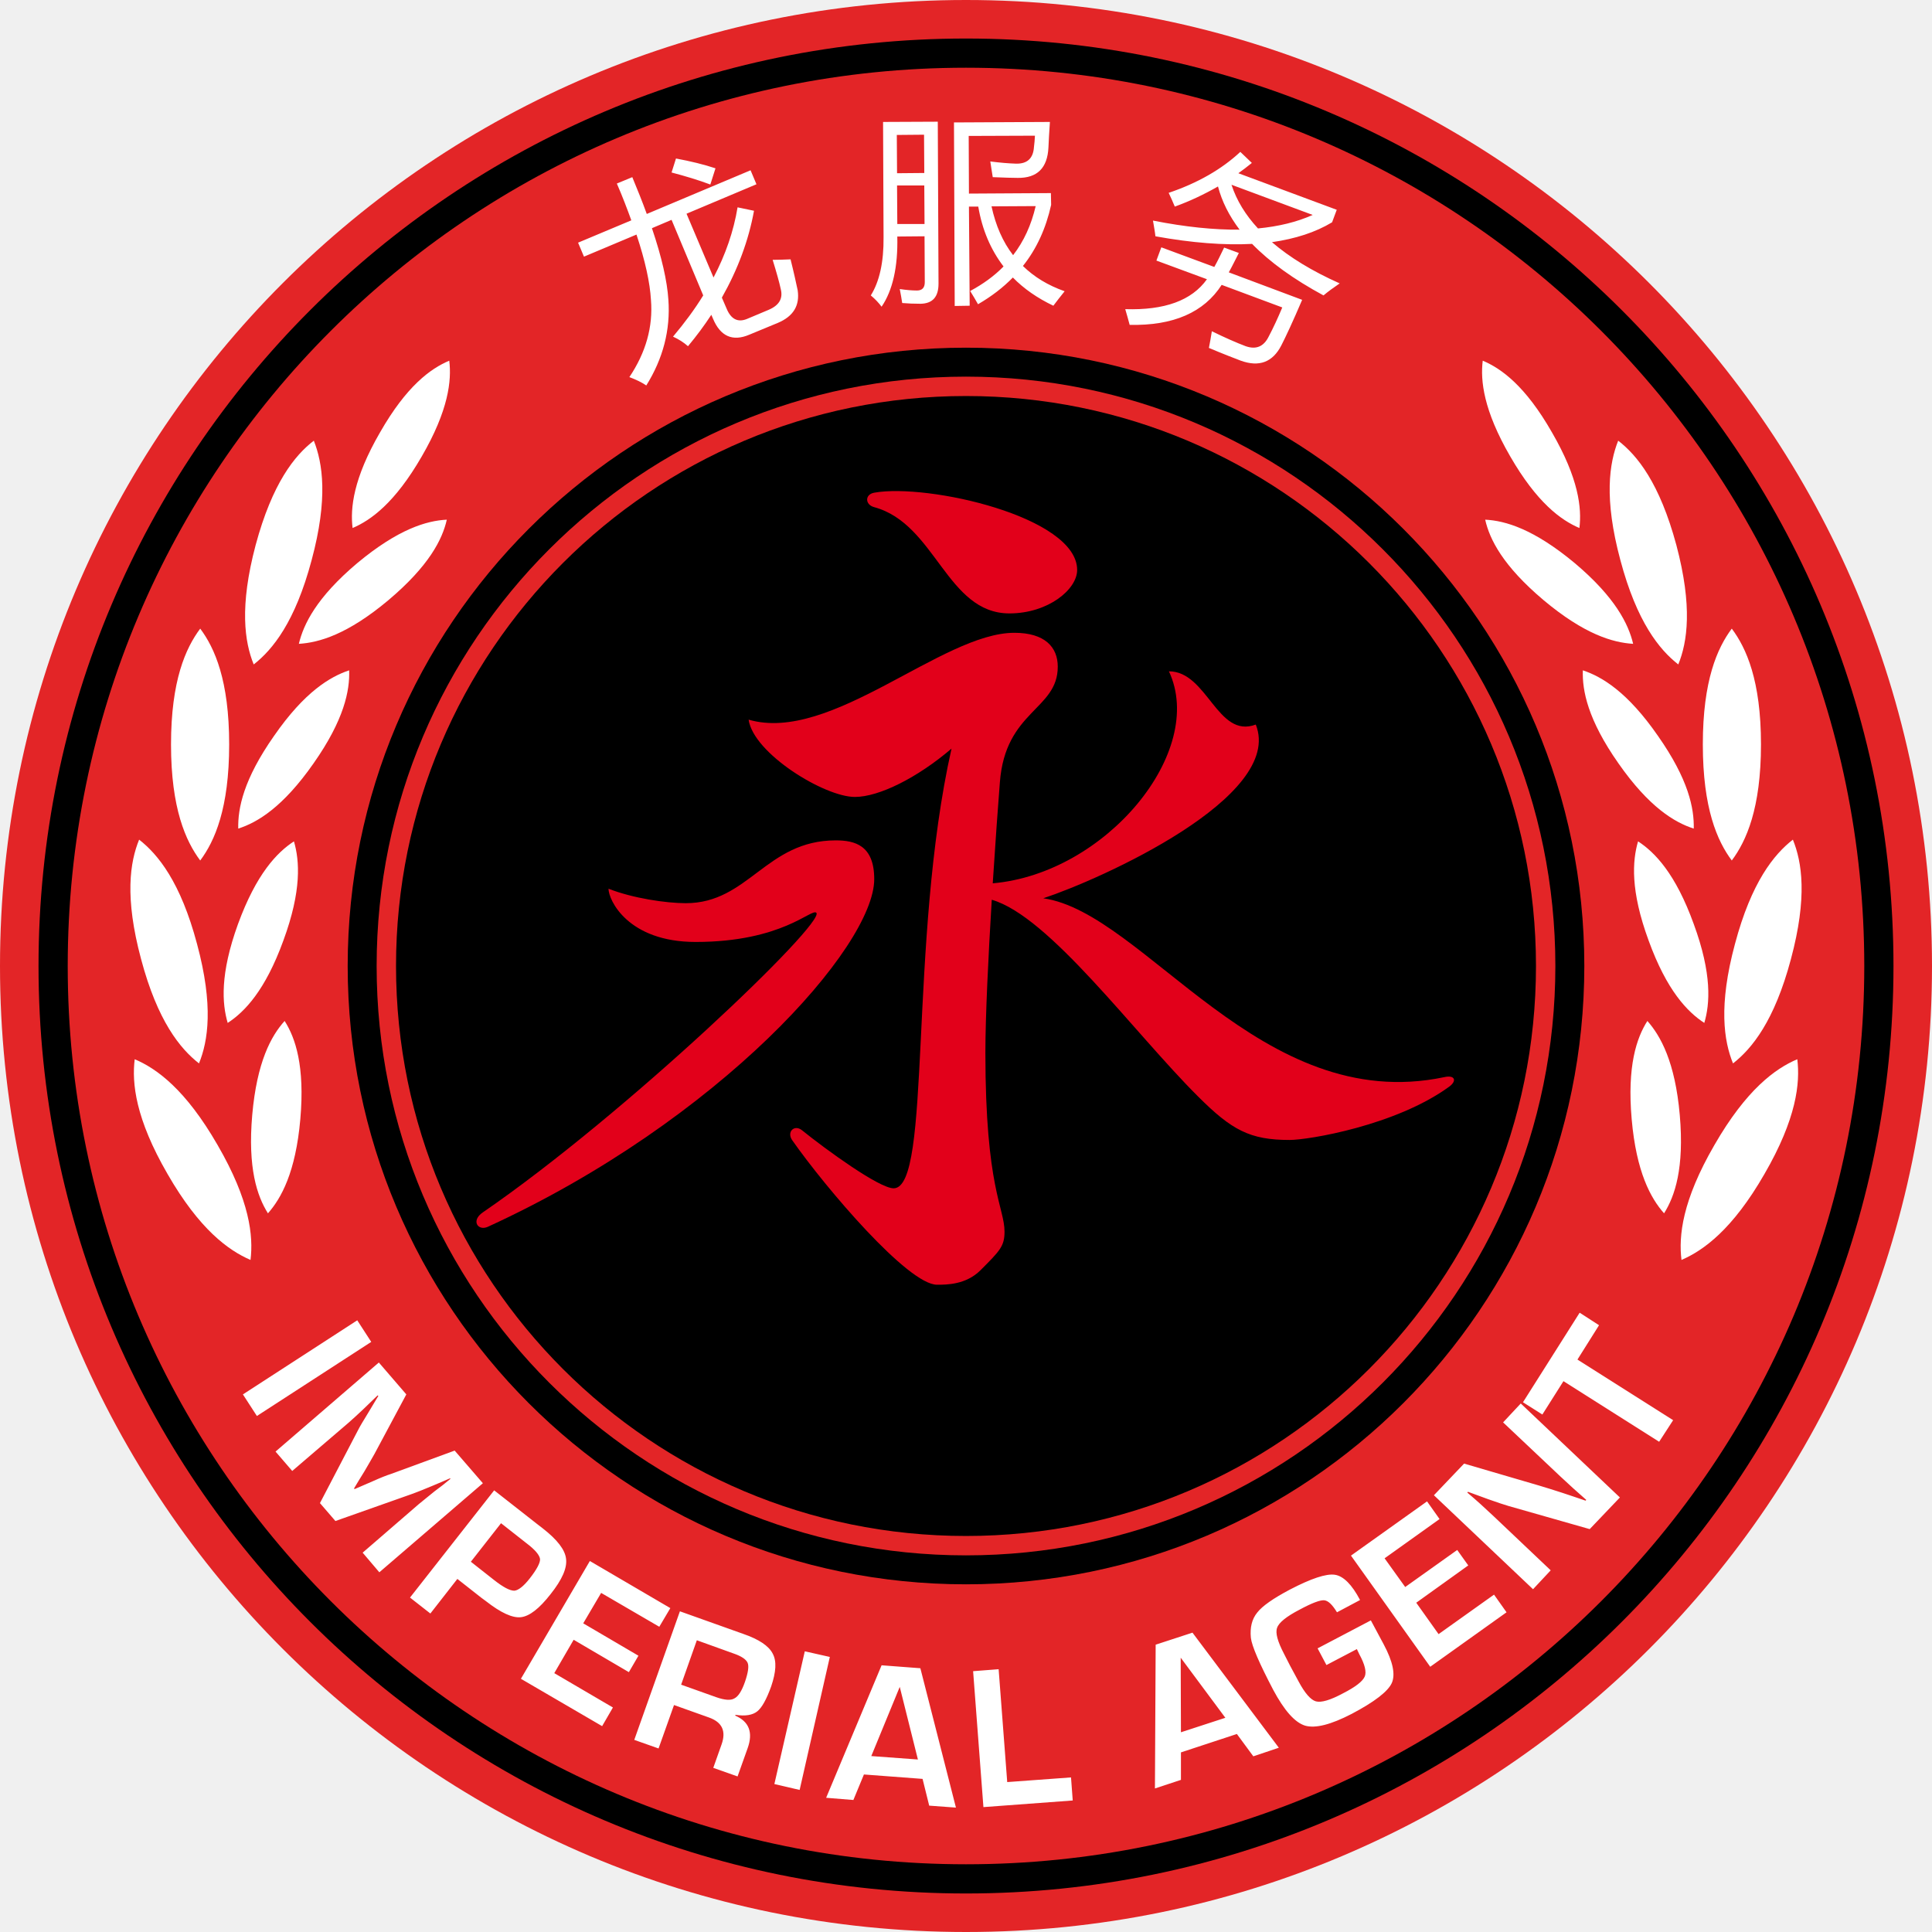
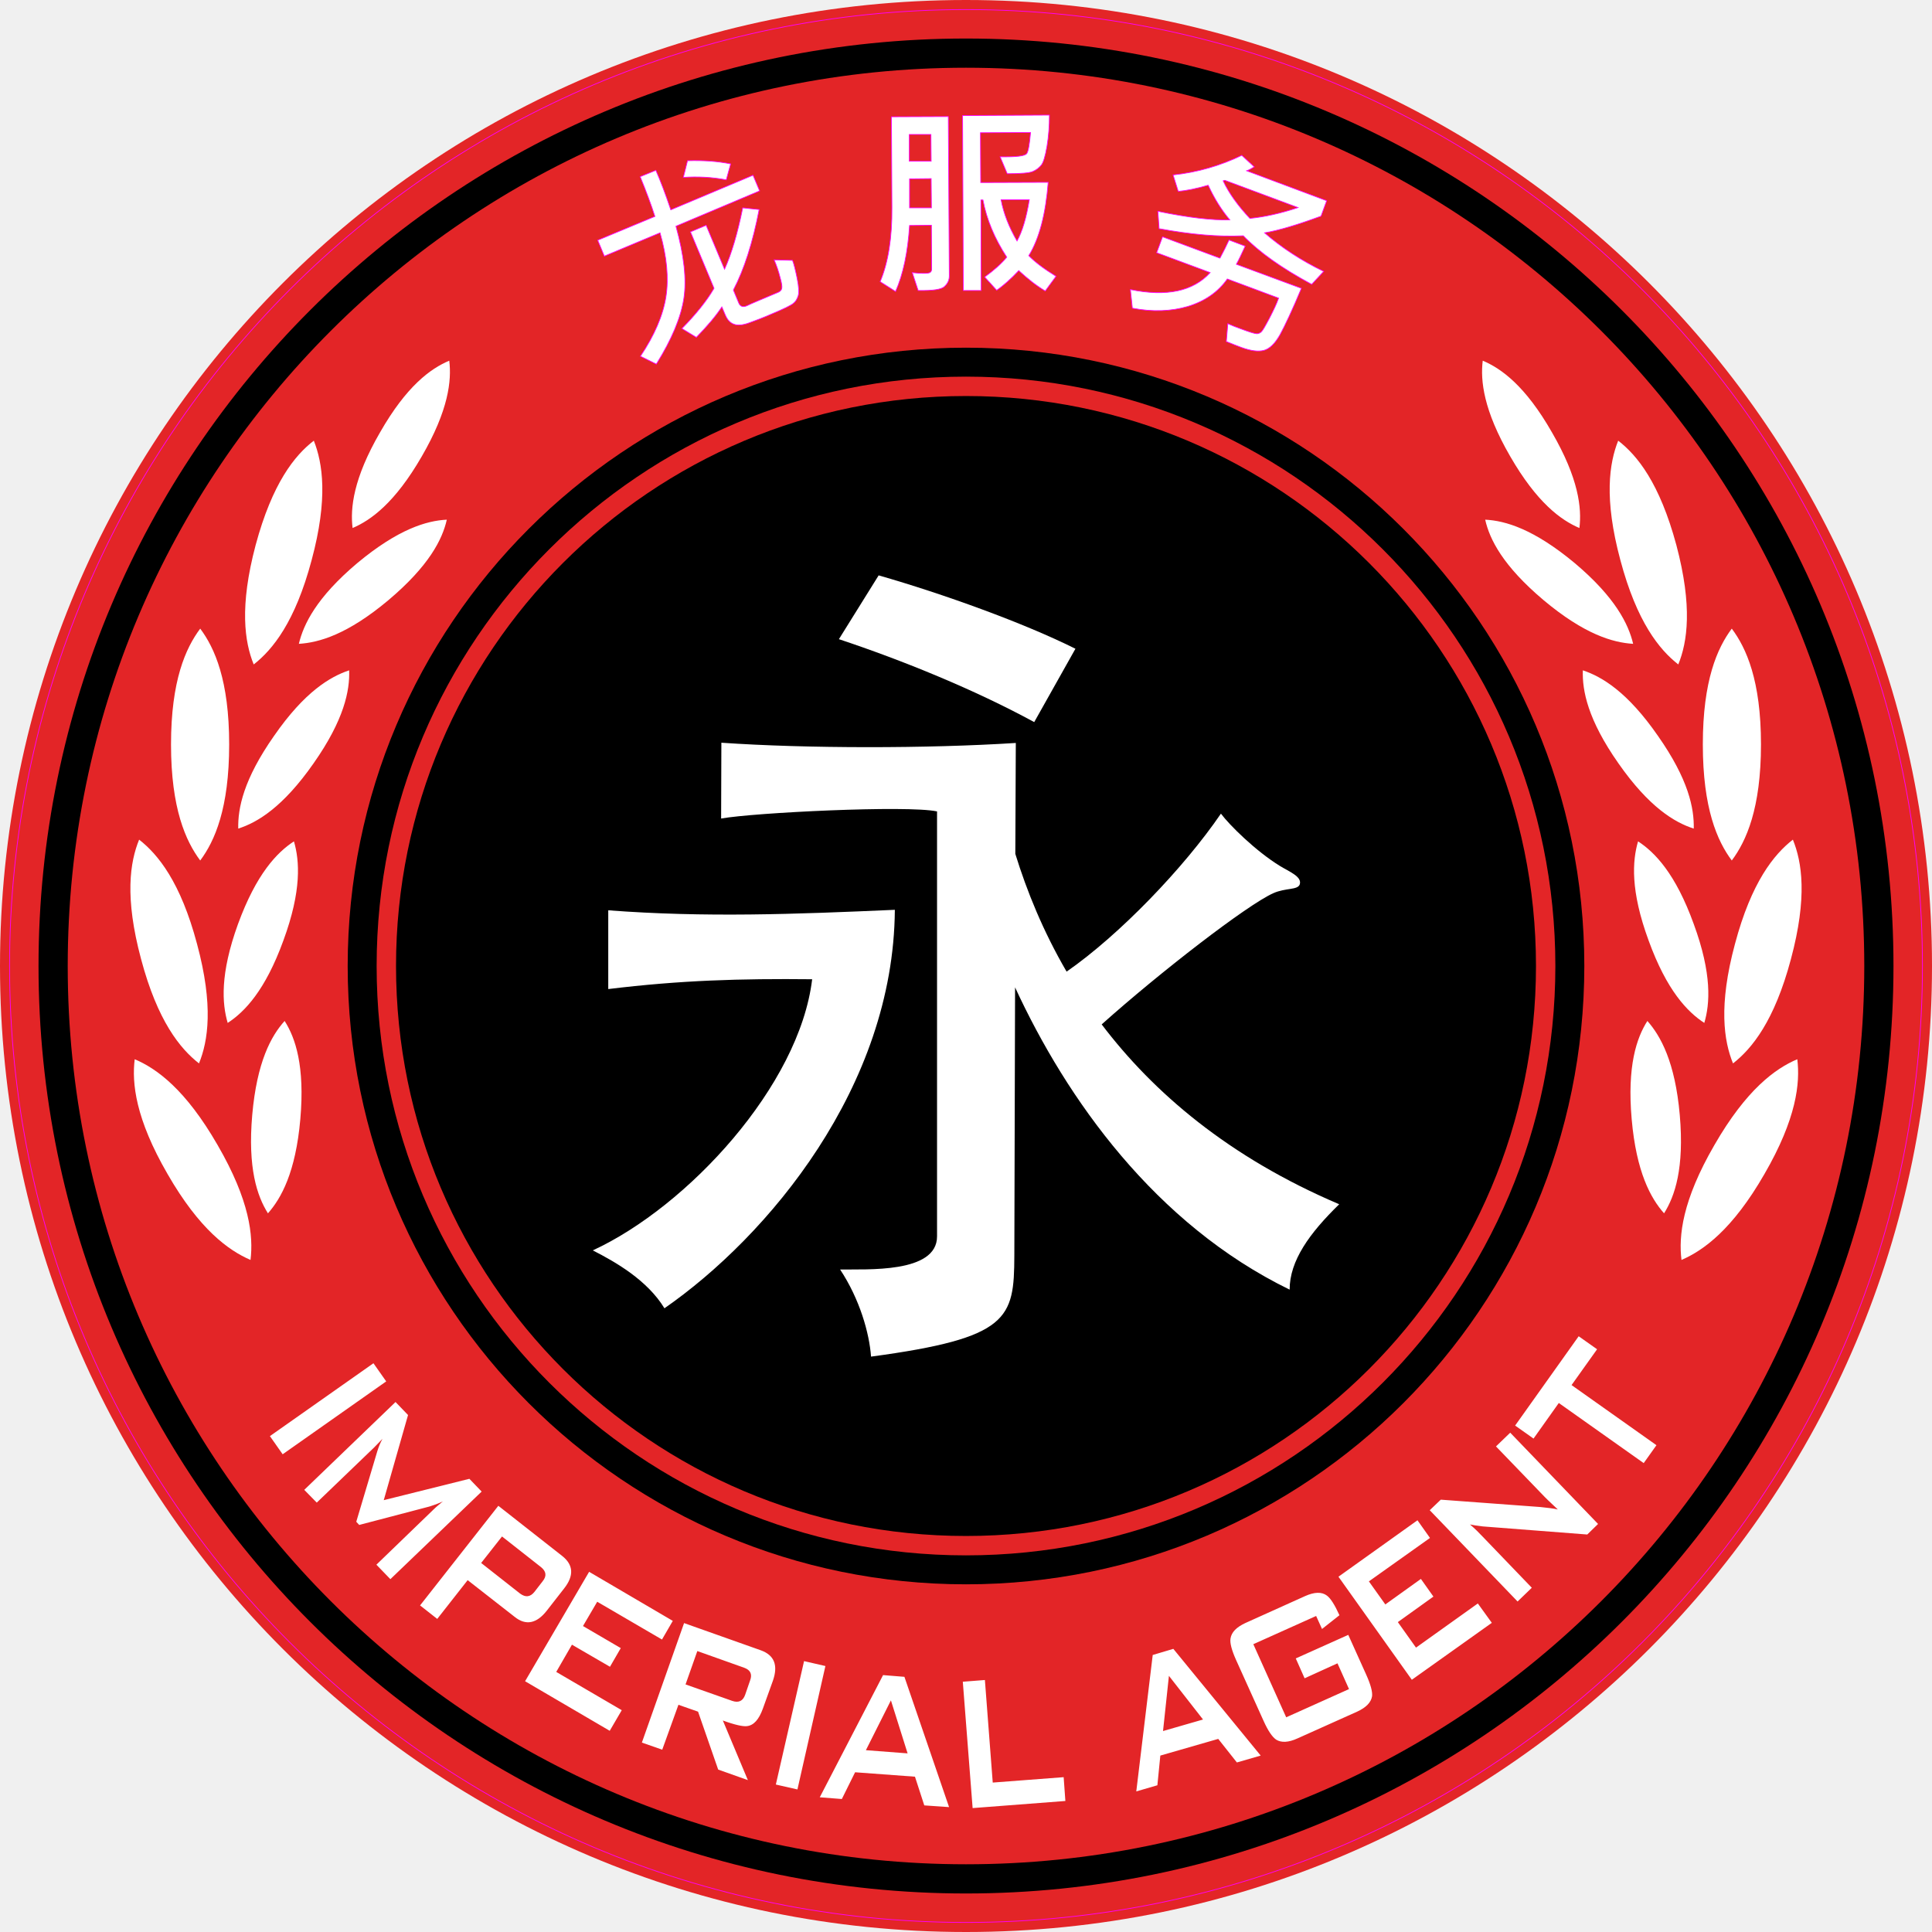
- <svg xmlns="http://www.w3.org/2000/svg" xml:space="preserve" width="7.874in" height="7.874in" version="1.1" style="clip-rule:evenodd;fill-rule:evenodd;image-rendering:optimizeQuality;shape-rendering:geometricPrecision;text-rendering:geometricPrecision" viewBox="0 0 7874.001 7874.001" id="svg3657">
-   <defs id="defs3659">
-     <style type="text/css" id="style3661">
+ <svg xmlns="http://www.w3.org/2000/svg" xml:space="preserve" width="7.874in" height="7.874in" version="1.1" style="clip-rule:evenodd;fill-rule:evenodd;image-rendering:optimizeQuality;shape-rendering:geometricPrecision;text-rendering:geometricPrecision" viewBox="0 0 7874.001 7874.001" id="svg6011">
+   <defs id="defs6013">
+     <style type="text/css" id="style6015">
+     .str0 {stroke:fuchsia;stroke-width:3}
    .fil3 {fill:none}
+     .fil5 {fill:none;fill-rule:nonzero}
    .fil1 {fill:black}
-     .fil5 {fill:#E2001A}
    .fil0 {fill:#E32527}
-     .fil4 {fill:white}
-     .fil2 {fill:white;fill-rule:nonzero}
+     .fil2 {fill:white}
+     .fil4 {fill:white;fill-rule:nonzero}
   </style>
  </defs>
  <g id="Layer_x0020_1" transform="translate(3937,-7063)">
-     <circle class="fil0" cy="11000" r="3937" id="circle3665" cx="0" style="fill:#e32527" />
-     <circle class="fil1" cy="11000" r="3780" id="circle3667" cx="0" style="fill:#000000" />
-     <circle class="fil0" cy="11000" r="3661" id="circle3669" cx="0" style="fill:#e32527" />
-     <circle class="fil1" cy="11000" r="2520" id="circle3671" cx="0" style="fill:#000000" />
-     <circle class="fil0" cy="11000" r="2402" id="circle3673" cx="0" style="fill:#e32527" />
-     <circle class="fil1" cy="11000" r="2323" id="circle3675" cx="0" style="fill:#000000" />
-     <path class="fil2" d="m -1194,8435 c 47,-56 88,-111 123,-168 l -129,-308 -80,34 c 40,118 62,215 67,291 9,124 -22,241 -90,350 -19,-13 -42,-24 -69,-34 67,-100 97,-205 88,-315 -4,-69 -23,-158 -59,-266 l -214,90 -24,-57 217,-91 c -17,-47 -36,-97 -59,-150 l 63,-26 c 22,53 42,103 59,150 l 423,-178 24,57 -285,120 110,260 c 49,-93 82,-189 98,-286 l 67,14 c -22,121 -66,239 -131,354 l 19,44 c 18,44 46,58 83,43 l 88,-37 c 43,-18 60,-46 50,-85 -6,-28 -17,-67 -33,-119 24,0 48,-1 73,-2 14,56 23,98 29,126 9,62 -17,106 -81,133 l -116,48 c -68,29 -118,7 -148,-65 l -7,-16 c -28,43 -60,86 -95,128 -17,-15 -37,-28 -61,-39 z m -6,-669 18,-57 c 59,11 113,24 161,40 l -21,66 c -48,-18 -101,-34 -158,-49 z m 1151,-204 391,-2 c -3,44 -5,78 -6,104 -4,84 -46,125 -125,124 -21,0 -55,-1 -102,-3 -3,-21 -7,-42 -10,-64 39,5 74,8 105,9 45,1 70,-21 73,-68 2,-14 3,-29 4,-46 l -270,1 1,235 334,-2 1,48 c -21,95 -59,179 -115,249 46,45 102,79 170,103 -18,22 -33,42 -46,59 -65,-31 -120,-69 -165,-115 -40,41 -87,77 -142,109 -10,-18 -21,-36 -32,-54 52,-28 98,-61 136,-100 -52,-68 -87,-149 -103,-244 l -38,0 3,404 -61,1 -3,-748 z m -289,-2 223,-1 3,660 c 0,54 -24,81 -73,82 -27,0 -52,-1 -75,-3 -2,-16 -6,-35 -10,-57 27,4 50,6 70,6 21,0 32,-11 32,-34 l -1,-187 -111,1 c 3,124 -19,220 -64,286 -12,-16 -26,-31 -44,-46 35,-56 53,-135 52,-237 l -2,-470 z m 622,343 -180,1 c 17,78 46,145 88,199 44,-57 74,-123 92,-200 z m -564,73 111,0 -1,-157 -111,0 1,157 z m 109,-364 -111,1 1,156 111,-1 -1,-156 z m 1289,70 47,45 c -18,15 -37,29 -55,42 l 401,149 -19,51 c -68,41 -149,67 -245,81 72,62 164,118 276,168 -25,17 -47,33 -66,49 -122,-66 -219,-136 -291,-210 -114,6 -245,-4 -394,-31 -2,-19 -6,-40 -10,-64 131,26 249,38 353,37 -43,-57 -72,-115 -88,-176 -56,32 -115,60 -176,82 -9,-21 -17,-40 -25,-56 118,-40 216,-96 292,-167 z m -322,389 216,80 c 13,-23 26,-50 40,-79 l 60,22 c -15,29 -28,56 -41,79 l 299,112 c -38,89 -67,151 -85,186 -35,68 -90,89 -165,62 -29,-11 -73,-28 -130,-52 4,-20 8,-43 12,-68 55,27 101,47 138,61 43,15 74,1 94,-40 19,-36 37,-75 55,-118 l -247,-92 c -72,112 -197,167 -375,163 -6,-21 -11,-42 -18,-64 160,5 271,-35 333,-122 l -206,-76 20,-54 z m 617,-132 -331,-123 c 21,64 57,123 108,178 84,-8 158,-26 223,-55 z" id="path3677" style="fill:#ffffff;fill-rule:nonzero" />
-     <circle class="fil3" cy="11000" r="3898" id="circle3679" cx="0" style="fill:none" />
-     <circle class="fil3" cy="11000" r="3898" id="circle3681" cx="0" style="fill:none" />
-     <path class="fil4" d="m -2500,9215 c 75,-32 173,-103 282,-292 109,-188 122,-309 112,-390 -76,32 -174,103 -282,292 -109,188 -122,309 -112,390 z m -416,2983 c 12,-98 -3,-242 -134,-468 -130,-226 -248,-312 -338,-350 -12,97 3,242 134,468 130,226 248,311 338,350 z m 139,-974 c 44,69 83,184 64,400 -19,217 -78,323 -132,384 -44,-70 -83,-184 -64,-401 19,-216 77,-322 132,-383 z m -349,173 c 37,-91 60,-235 -8,-487 -67,-252 -159,-365 -236,-425 -37,91 -60,234 8,487 67,252 159,365 236,425 z m 387,-905 c 23,79 32,200 -43,404 -74,204 -158,291 -227,336 -23,-78 -32,-199 42,-403 75,-205 159,-292 228,-337 z m -382,78 c 59,-79 118,-212 118,-473 0,-261 -59,-393 -118,-472 -59,79 -119,211 -119,472 0,261 60,394 119,473 z m 607,-775 c 3,82 -20,201 -145,379 -125,179 -229,241 -307,266 -2,-82 21,-200 146,-378 124,-179 228,-241 306,-267 z m -389,-24 c 77,-60 169,-173 236,-425 68,-252 45,-396 9,-487 -78,60 -169,173 -237,425 -67,252 -45,396 -8,487 z m 787,-590 c -18,80 -72,188 -238,328 -167,140 -283,173 -365,178 19,-80 72,-189 238,-329 167,-139 283,-173 365,-177 z" id="path3683" style="fill:#ffffff" />
-     <path class="fil4" d="m 2500,9215 c -75,-32 -173,-103 -282,-292 -109,-188 -122,-309 -112,-390 76,32 174,103 282,292 109,188 122,309 112,390 z m 416,2983 c -12,-98 3,-242 134,-468 130,-226 248,-312 338,-350 12,97 -3,242 -134,468 -130,226 -248,311 -338,350 z m -139,-974 c -44,69 -83,184 -64,400 19,217 78,323 132,384 44,-70 83,-184 64,-401 -19,-216 -78,-322 -132,-383 z m 349,173 c -37,-91 -60,-235 8,-487 67,-252 159,-365 236,-425 37,91 60,234 -8,487 -67,252 -159,365 -236,425 z m -387,-905 c -23,79 -32,200 43,404 74,204 158,291 227,336 23,-78 32,-199 -43,-403 -74,-205 -158,-292 -227,-337 z m 382,78 c -59,-79 -118,-212 -118,-473 0,-261 59,-393 118,-472 59,79 119,211 119,472 0,261 -60,394 -119,473 z m -607,-775 c -3,82 20,201 145,379 125,179 229,241 307,266 2,-82 -21,-200 -146,-378 -124,-179 -228,-241 -306,-267 z m 389,-24 c -77,-60 -169,-173 -236,-425 -68,-252 -45,-396 -9,-487 78,60 169,173 237,425 67,252 45,396 8,487 z m -787,-590 c 18,80 72,188 238,328 167,140 283,173 365,178 -19,-80 -72,-189 -238,-329 -167,-139 -283,-173 -365,-177 z" id="path3685" style="fill:#ffffff" />
-     <path class="fil2" d="m -2424,12532 -466,302 -57,-88 466,-302 57,88 z m 455,576 -422,363 -68,-80 229,-198 c 19,-15 40,-33 64,-52 l 33,-25 32,-26 -2,-2 -37,16 -38,16 c -33,14 -59,24 -75,30 l -317,112 -63,-73 155,-297 c 8,-16 22,-39 41,-70 l 21,-35 21,-35 -3,-2 -29,28 -29,28 c -23,22 -43,40 -60,55 l -230,197 -68,-79 421,-363 112,130 -130,243 c -10,17 -23,41 -41,71 l -21,34 -21,35 2,3 37,-16 37,-16 c 31,-14 56,-24 75,-30 l 259,-95 115,133 z m -297,466 343,-437 176,138 22,17 c 59,46 91,87 95,124 5,37 -16,85 -63,144 -46,59 -86,90 -121,94 -34,4 -82,-18 -142,-65 l -19,-14 -98,-77 -110,141 -83,-65 z m 248,-146 94,74 c 38,30 65,44 83,44 16,-1 38,-18 63,-50 29,-37 43,-64 42,-79 -2,-16 -20,-38 -56,-65 l -103,-81 -123,157 z m 531,127 -73,124 225,132 -39,67 -225,-132 -79,136 239,140 -44,76 -331,-193 281,-480 328,192 -45,76 -237,-138 z m 135,599 186,-524 258,92 c 64,22 104,49 120,80 17,31 14,75 -6,134 -19,53 -38,87 -57,102 -19,15 -48,20 -88,14 l -2,3 c 57,24 74,69 51,133 l -41,115 -99,-35 34,-96 c 19,-54 2,-90 -51,-109 l -143,-51 -63,177 -99,-35 z m 191,-225 143,51 c 34,12 59,14 74,5 16,-8 30,-30 43,-67 13,-38 17,-64 11,-78 -6,-14 -25,-27 -57,-38 l -150,-54 -64,181 z m 606,-113 -123,542 -103,-24 124,-541 102,23 z m 378,497 -239,-18 -43,104 -111,-9 226,-540 158,12 145,568 -109,-8 -27,-109 z m -19,-79 -74,-296 -116,282 190,14 z m 329,-368 35,460 260,-19 7,94 -364,27 -42,-554 104,-8 z m 971,264 -228,75 0,112 -106,35 3,-586 150,-49 352,469 -104,35 -67,-91 z m -47,-66 -182,-245 1,304 181,-59 z m 376,-283 217,-114 52,97 c 38,71 49,124 33,159 -16,34 -70,76 -163,125 -85,44 -148,60 -190,48 -42,-13 -85,-62 -130,-146 -56,-107 -87,-178 -91,-212 -4,-42 4,-76 26,-103 21,-27 66,-58 132,-93 88,-46 149,-66 184,-61 35,5 70,40 103,103 l -94,50 c -19,-31 -36,-48 -53,-49 -16,-1 -49,11 -99,38 -54,28 -85,53 -92,74 -8,21 2,56 28,106 l 25,49 34,63 c 26,49 50,76 71,82 22,6 59,-5 111,-33 51,-26 80,-49 88,-68 8,-18 1,-49 -22,-91 l -10,-21 -124,65 -36,-68 z m 273,-367 84,117 212,-151 45,63 -212,152 91,128 226,-161 51,72 -311,222 -323,-453 310,-221 51,72 -224,160 z m 555,-631 404,383 -123,129 -330,-94 c -17,-5 -45,-14 -84,-28 l -41,-15 -41,-15 -3,3 28,24 27,24 54,50 231,219 -72,77 -404,-383 123,-129 304,89 c 27,8 59,18 96,30 l 48,16 47,16 3,-3 -27,-24 -27,-24 -52,-48 -233,-220 72,-77 z m 231,-179 390,247 -57,88 -390,-247 -86,136 -79,-50 231,-365 79,51 -88,140 z" id="path3687" style="fill:#ffffff;fill-rule:nonzero" />
-     <path class="fil5" d="m -886,9996 c 335,98 788,-354 1083,-354 125,0 177,59 177,138 0,177 -214,178 -236,472 -7,87 -18,241 -29,411 461,-40 872,-536 718,-864 157,0 197,276 354,217 118,295 -635,632 -866,708 413,59 886,886 1634,729 44,-10 53,15 20,39 -217,158 -573,217 -650,217 -162,0 -236,-40 -374,-178 -262,-261 -605,-733 -840,-801 -14,230 -26,476 -26,624 0,552 78,630 78,729 0,59 -19,78 -98,157 -59,59 -138,59 -177,59 -118,0 -453,-393 -591,-590 -22,-33 9,-64 40,-40 98,79 315,237 374,237 157,0 59,-1004 236,-1792 -138,118 -295,197 -394,197 -124,0 -413,-177 -433,-315 z m -571,689 c 99,39 235,59 315,59 256,0 327,-256 611,-256 78,0 157,20 157,158 0,275 -630,984 -1575,1417 -40,18 -70,-25 -20,-59 584,-401 1398,-1181 1359,-1221 -20,-19 -138,119 -492,119 -276,0 -355,-171 -355,-217 z M -374,9071 c 217,-39 827,98 827,315 0,79 -118,177 -276,177 -256,0 -300,-365 -551,-433 -38,-10 -39,-52 0,-59 z" id="path3689" style="fill:#e2001a" />
+     <circle class="fil0" cy="11000" r="3937" id="circle6019" cx="0" style="fill:#e32527" />
+     <circle class="fil1" cy="11000" r="3780" id="circle6021" cx="0" style="fill:#000000" />
+     <circle class="fil0" cy="11000" r="3661" id="circle6023" cx="0" style="fill:#e32527" />
+     <circle class="fil1" cy="11000" r="2520" id="circle6025" cx="0" style="fill:#000000" />
+     <circle class="fil0" cy="11000" r="2402" id="circle6027" cx="0" style="fill:#e32527" />
+     <circle class="fil1" cy="11000" r="2323" id="circle6029" cx="0" style="fill:#000000" />
+     <path class="fil2" d="m -2500,9215 c 75,-32 173,-103 282,-292 109,-188 122,-309 112,-390 -76,32 -174,103 -282,292 -109,188 -122,309 -112,390 z m -416,2983 c 12,-98 -3,-242 -134,-468 -130,-226 -248,-312 -338,-350 -12,97 3,242 134,468 130,226 248,311 338,350 z m 139,-974 c 44,69 83,184 64,400 -19,217 -78,323 -132,384 -44,-70 -83,-184 -64,-401 19,-216 77,-322 132,-383 z m -349,173 c 37,-91 60,-235 -8,-487 -67,-252 -159,-365 -236,-425 -37,91 -60,234 8,487 67,252 159,365 236,425 z m 387,-905 c 23,79 32,200 -43,404 -74,204 -158,291 -227,336 -23,-78 -32,-199 42,-403 75,-205 159,-292 228,-337 z m -382,78 c 59,-79 118,-212 118,-473 0,-261 -59,-393 -118,-472 -59,79 -119,211 -119,472 0,261 60,394 119,473 z m 607,-775 c 3,82 -20,201 -145,379 -125,179 -229,241 -307,266 -2,-82 21,-200 146,-378 124,-179 228,-241 306,-267 z m -389,-24 c 77,-60 169,-173 236,-425 68,-252 45,-396 9,-487 -78,60 -169,173 -237,425 -67,252 -45,396 -8,487 z m 787,-590 c -18,80 -72,188 -238,328 -167,140 -283,173 -365,178 19,-80 72,-189 238,-329 167,-139 283,-173 365,-177 z" id="path6031" style="fill:#ffffff" />
+     <path class="fil2" d="m 2500,9215 c -75,-32 -173,-103 -282,-292 -109,-188 -122,-309 -112,-390 76,32 174,103 282,292 109,188 122,309 112,390 z m 416,2983 c -12,-98 3,-242 134,-468 130,-226 248,-312 338,-350 12,97 -3,242 -134,468 -130,226 -248,311 -338,350 z m -139,-974 c -44,69 -83,184 -64,400 19,217 78,323 132,384 44,-70 83,-184 64,-401 -19,-216 -78,-322 -132,-383 z m 349,173 c -37,-91 -60,-235 8,-487 67,-252 159,-365 236,-425 37,91 60,234 -8,487 -67,252 -159,365 -236,425 z m -387,-905 c -23,79 -32,200 43,404 74,204 158,291 227,336 23,-78 32,-199 -43,-403 -74,-205 -158,-292 -227,-337 z m 382,78 c -59,-79 -118,-212 -118,-473 0,-261 59,-393 118,-472 59,79 119,211 119,472 0,261 -60,394 -119,473 z m -607,-775 c -3,82 20,201 145,379 125,179 229,241 307,266 2,-82 -21,-200 -146,-378 -124,-179 -228,-241 -306,-267 z m 389,-24 c -77,-60 -169,-173 -236,-425 -68,-252 -45,-396 -9,-487 78,60 169,173 237,425 67,252 45,396 8,487 z m -787,-590 c 18,80 72,188 238,328 167,140 283,173 365,178 -19,-80 -72,-189 -238,-329 -167,-139 -283,-173 -365,-177 z" id="path6033" style="fill:#ffffff" />
+     <circle class="fil3" cy="11000" r="3898" id="circle6035" cx="0" style="fill:none" />
+     <path class="fil4" d="m -2785,12990 -52,-74 422,-297 52,74 -422,297 z m 439,509 -57,-59 233,-225 c 11,-11 24,-21 38,-33 -12,6 -30,13 -55,21 l -286,75 -12,-13 85,-285 c 6,-20 13,-37 22,-53 -19,20 -31,32 -35,36 l -233,224 -51,-52 372,-358 51,53 -99,347 349,-87 50,52 -372,357 z m 637,129 c -41,52 -85,61 -130,25 l -192,-150 -124,158 -70,-55 319,-406 261,205 c 45,36 48,80 7,132 l -71,91 z m -50,-77 34,-44 c 17,-21 14,-40 -7,-57 l -159,-125 -85,108 159,125 c 22,16 41,14 58,-7 z m 307,566 -345,-202 261,-446 341,200 -44,76 -264,-154 -58,99 154,90 -44,76 -155,-90 -64,111 267,156 -49,84 z m 563,201 -121,-43 -82,-236 -80,-28 -66,183 -83,-29 172,-487 313,111 c 55,20 71,61 49,124 l -41,114 c -16,44 -37,68 -65,71 -16,2 -49,-5 -98,-23 l 102,243 z m -11,-348 20,-58 c 10,-26 1,-43 -24,-52 l -191,-68 -48,136 190,67 c 26,9 44,1 53,-25 z m 213,386 -88,-20 115,-503 87,20 -114,503 z m 618,72 -101,-7 -38,-117 -244,-18 -54,109 -90,-7 258,-498 87,7 182,531 z m -169,-219 -68,-216 -102,203 170,13 z m 643,194 -378,29 -40,-515 90,-7 32,418 289,-22 7,97 z m 796,-185 -97,28 -76,-96 -236,68 -12,121 -86,25 67,-556 84,-25 356,435 z m -235,-147 -139,-178 -24,225 163,-47 z m 665,-183 c 18,40 26,69 24,88 -4,25 -24,46 -61,63 l -243,109 c -37,17 -66,18 -87,5 -16,-11 -33,-36 -51,-76 l -112,-248 c -18,-40 -26,-70 -23,-88 4,-26 24,-46 60,-63 l 244,-110 c 38,-17 68,-18 89,-2 15,11 32,38 51,80 l -71,56 -24,-53 -256,115 134,298 256,-115 -47,-105 -134,61 -36,-81 214,-96 73,162 z m 512,-211 -326,232 -299,-420 322,-230 51,72 -249,177 67,94 145,-104 51,72 -145,104 74,104 252,-180 57,79 z m 433,-403 -44,43 -426,-33 c -20,-2 -37,-5 -52,-8 20,17 37,34 52,50 l 200,208 -58,56 -358,-372 45,-43 406,30 c 30,3 54,6 71,10 -31,-29 -52,-49 -62,-60 l -190,-197 58,-56 358,372 z m -4,-712 -104,146 346,245 -52,73 -346,-245 -103,145 -75,-53 259,-364 75,53 z" id="path6037" style="fill:#ffffff;fill-rule:nonzero" />
+     <path class="fil4" d="m -841,7841 -341,144 c 33,119 44,218 32,295 -12,77 -49,166 -112,267 l -65,-32 c 57,-85 92,-166 104,-242 12,-76 4,-163 -24,-261 l -227,95 -27,-65 233,-97 c -15,-47 -35,-101 -60,-162 l 64,-26 c 19,43 39,96 61,161 l 335,-141 27,64 z m -118,-110 -18,65 c -58,-11 -117,-14 -175,-10 l 17,-68 c 64,-2 123,2 176,13 z m 252,393 c 6,15 12,40 19,74 7,35 8,58 4,71 -4,12 -10,23 -19,30 -9,8 -39,23 -92,45 -32,14 -61,25 -89,35 -27,10 -48,11 -63,5 -15,-6 -26,-18 -34,-37 l -14,-33 c -25,38 -60,79 -104,124 l -59,-36 c 58,-59 102,-114 131,-164 l -96,-230 64,-27 75,179 c 28,-62 53,-146 74,-250 l 67,7 c -26,135 -61,244 -105,328 l 22,53 c 6,14 17,18 33,11 16,-8 59,-26 128,-55 7,-3 12,-8 14,-15 2,-7 0,-22 -7,-46 -6,-24 -14,-48 -24,-71 l 75,2 z m 1074,65 -44,60 c -34,-20 -70,-48 -108,-83 -32,34 -62,61 -90,80 l -49,-54 c 37,-27 68,-54 90,-81 -49,-75 -82,-153 -97,-233 l -8,0 1,369 -73,0 -3,-713 354,-2 c 0,44 -3,86 -10,128 -7,41 -15,67 -24,77 -9,11 -20,19 -34,25 -13,6 -48,9 -104,9 l -29,-69 c 66,1 103,-3 109,-14 6,-9 11,-38 15,-85 l -204,1 1,203 275,-1 c -10,129 -36,229 -79,299 24,25 61,53 111,84 z m -109,-312 -115,0 c 10,55 32,111 65,168 21,-38 38,-94 50,-168 z m -326,310 c 0,17 -6,31 -19,43 -12,13 -48,18 -108,17 l -24,-73 c 17,2 33,3 46,3 14,0 23,-1 27,-4 4,-3 6,-7 6,-14 l -1,-178 -89,1 c -7,109 -26,199 -57,269 l -63,-40 c 33,-78 49,-179 48,-302 l -2,-370 232,-1 4,649 z m -74,-467 -1,-109 -88,0 0,109 89,0 z m 1,190 -1,-119 -88,1 0,118 89,0 z m 1599,259 -49,53 c -121,-65 -214,-131 -279,-198 -99,5 -214,-5 -343,-29 l -5,-71 c 125,26 223,37 293,35 -34,-40 -63,-87 -88,-141 -48,14 -89,22 -122,25 l -21,-67 c 100,-11 193,-38 280,-80 l 51,47 c -11,7 -22,13 -31,16 l 326,122 -23,63 c -95,35 -171,58 -230,68 68,59 148,112 241,157 z m -105,-260 -298,-111 -7,2 c 24,51 61,102 109,153 59,-6 124,-20 196,-44 z m 14,329 c -37,89 -67,152 -87,189 -21,37 -43,58 -66,64 -23,6 -54,2 -92,-12 -16,-6 -37,-14 -61,-24 l 6,-73 c 18,8 36,15 53,21 37,14 58,20 65,20 7,0 13,-3 18,-7 5,-4 16,-23 33,-55 17,-33 30,-60 38,-83 l -209,-78 c -38,54 -92,91 -161,112 -68,20 -144,23 -226,7 l -8,-76 c 148,30 256,7 325,-69 l -218,-81 24,-65 234,87 c 14,-26 26,-50 37,-74 l 66,25 c -15,33 -27,58 -36,74 l 265,98 z" id="path6039" style="fill:#ffffff;fill-rule:nonzero" />
+     <path id="1" class="fil5 str0" d="m -841,7841 -341,144 c 33,119 44,218 32,295 -12,77 -49,166 -112,267 l -65,-32 c 57,-85 92,-166 104,-242 12,-76 4,-163 -24,-261 l -227,95 -27,-65 233,-97 c -15,-47 -35,-101 -60,-162 l 64,-26 c 19,43 39,96 61,161 l 335,-141 27,64 z m -118,-110 -18,65 c -58,-11 -117,-14 -175,-10 l 17,-68 c 64,-2 123,2 176,13 z m 252,393 c 6,15 12,40 19,74 7,35 8,58 4,71 -4,12 -10,23 -19,30 -9,8 -39,23 -92,45 -32,14 -61,25 -89,35 -27,10 -48,11 -63,5 -15,-6 -26,-18 -34,-37 l -14,-33 c -25,38 -60,79 -104,124 l -59,-36 c 58,-59 102,-114 131,-164 l -96,-230 64,-27 75,179 c 28,-62 53,-146 74,-250 l 67,7 c -26,135 -61,244 -105,328 l 22,53 c 6,14 17,18 33,11 16,-8 59,-26 128,-55 7,-3 12,-8 14,-15 2,-7 0,-22 -7,-46 -6,-24 -14,-48 -24,-71 l 75,2 z m 1074,65 -44,60 c -34,-20 -70,-48 -108,-83 -32,34 -62,61 -90,80 l -49,-54 c 37,-27 68,-54 90,-81 -49,-75 -82,-153 -97,-233 l -8,0 1,369 -73,0 -3,-713 354,-2 c 0,44 -3,86 -10,128 -7,41 -15,67 -24,77 -9,11 -20,19 -34,25 -13,6 -48,9 -104,9 l -29,-69 c 66,1 103,-3 109,-14 6,-9 11,-38 15,-85 l -204,1 1,203 275,-1 c -10,129 -36,229 -79,299 24,25 61,53 111,84 z m -109,-312 -115,0 c 10,55 32,111 65,168 21,-38 38,-94 50,-168 z m -326,310 c 0,17 -6,31 -19,43 -12,13 -48,18 -108,17 l -24,-73 c 17,2 33,3 46,3 14,0 23,-1 27,-4 4,-3 6,-7 6,-14 l -1,-178 -89,1 c -7,109 -26,199 -57,269 l -63,-40 c 33,-78 49,-179 48,-302 l -2,-370 232,-1 4,649 z m -74,-467 -1,-109 -88,0 0,109 89,0 z m 1,190 -1,-119 -88,1 0,118 89,0 z m 1599,259 -49,53 c -121,-65 -214,-131 -279,-198 -99,5 -214,-5 -343,-29 l -5,-71 c 125,26 223,37 293,35 -34,-40 -63,-87 -88,-141 -48,14 -89,22 -122,25 l -21,-67 c 100,-11 193,-38 280,-80 l 51,47 c -11,7 -22,13 -31,16 l 326,122 -23,63 c -95,35 -171,58 -230,68 68,59 148,112 241,157 z m -105,-260 -298,-111 -7,2 c 24,51 61,102 109,153 59,-6 124,-20 196,-44 z m 14,329 c -37,89 -67,152 -87,189 -21,37 -43,58 -66,64 -23,6 -54,2 -92,-12 -16,-6 -37,-14 -61,-24 l 6,-73 c 18,8 36,15 53,21 37,14 58,20 65,20 7,0 13,-3 18,-7 5,-4 16,-23 33,-55 17,-33 30,-60 38,-83 l -209,-78 c -38,54 -92,91 -161,112 -68,20 -144,23 -226,7 l -8,-76 c 148,30 256,7 325,-69 l -218,-81 24,-65 234,87 c 14,-26 26,-50 37,-74 l 66,25 c -15,33 -27,58 -36,74 l 265,98 z" style="fill:none;fill-rule:nonzero;stroke:#ff00ff;stroke-width:3" />
+     <circle class="fil3 str0" cy="11000" r="3898" id="circle6042" cx="0" style="fill:none;stroke:#ff00ff;stroke-width:3" />
+     <path class="fil2" d="m 553,11238 c 238,-213 594,-488 700,-535 50,-22 98,-12 107,-35 11,-32 -42,-52 -81,-76 -99,-61 -206,-167 -240,-213 -151,221 -413,494 -629,644 -96,-165 -162,-328 -209,-480 l 2,-452 c -360,23 -853,23 -1200,-1 l -1,309 c 132,-24 759,-55 880,-29 l 0,1732 c 0,152 -289,133 -395,135 80,121 119,259 126,355 564,-76 583,-155 584,-411 l 3,-1094 c 210,455 571,965 1119,1232 0,-118 81,-230 202,-348 -451,-192 -758,-456 -968,-733 z M -518,9668 c 259,86 554,206 796,338 L 446,9707 C 236,9602 -94,9483 -356,9408 l -162,260 z m -940,1426 c 295,-36 538,-43 831,-40 -52,434 -508,927 -894,1105 92,47 222,121 292,236 422,-293 934,-903 939,-1624 -408,18 -773,32 -1168,2 l 0,321 z" id="path6044" style="fill:#ffffff" />
  </g>
</svg>
